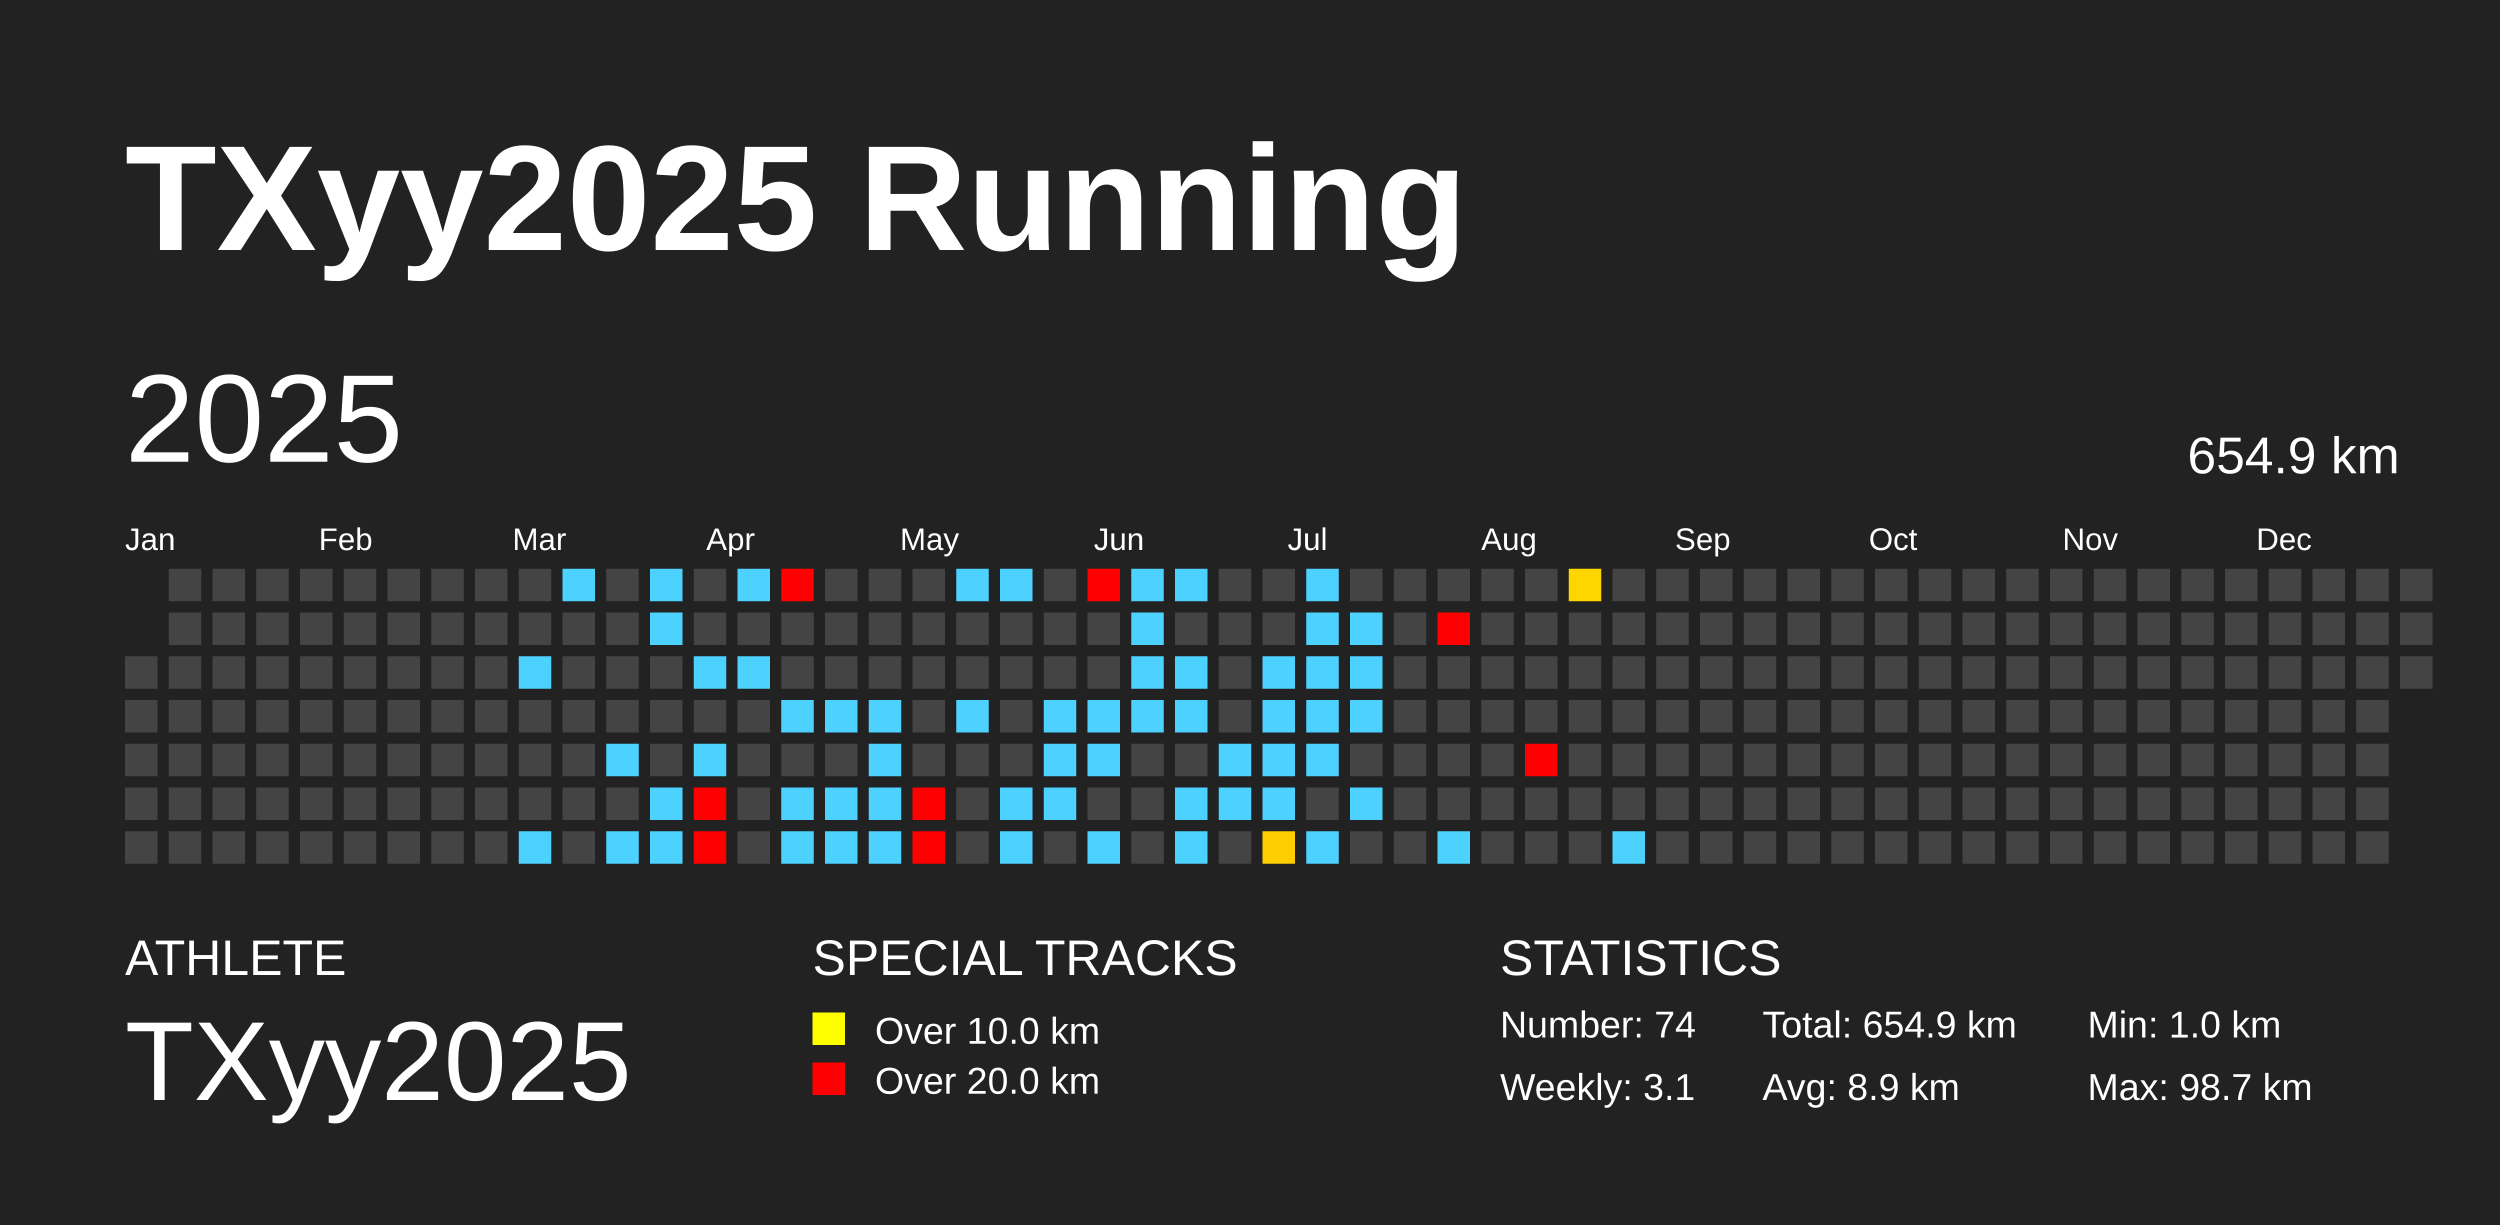
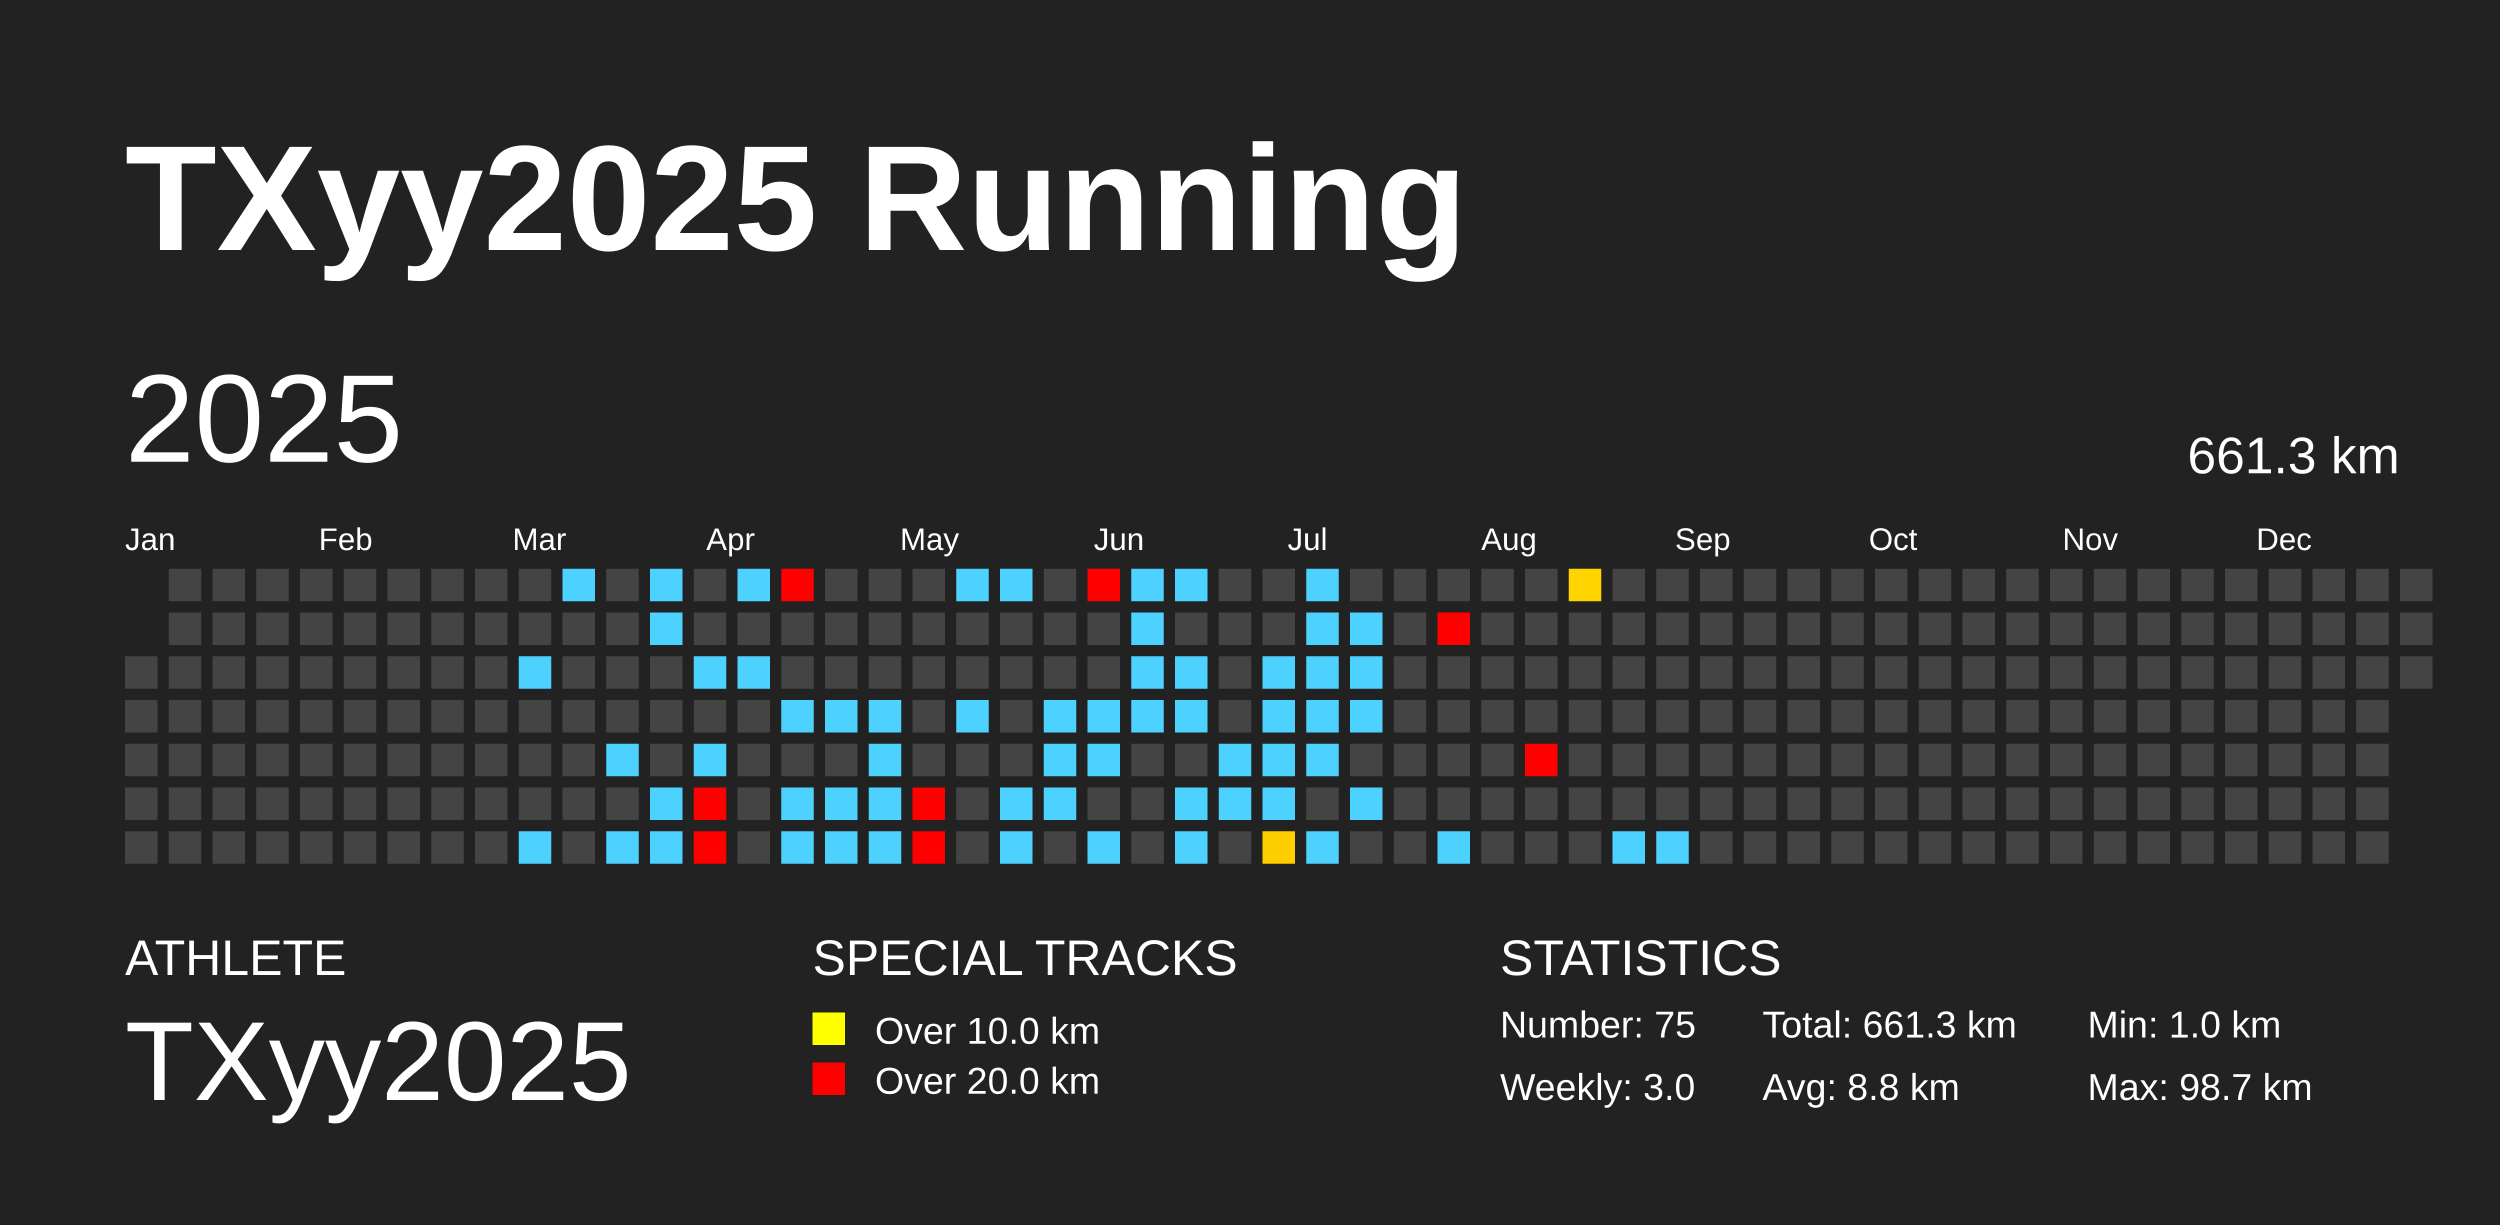
<svg xmlns="http://www.w3.org/2000/svg" baseProfile="full" height="98mm" version="1.1" viewBox="0,0,200,98" width="200mm">
  <defs />
  <rect fill="#222222" height="98" width="200" x="0" y="0" />
  <text fill="#FFFFFF" style="font-size:12px; font-family:Arial; font-weight:bold;" x="10" y="20">TXyy2025 Running</text>
  <text fill="#FFFFFF" style="font-size:4px; font-family:Arial" x="10" y="78">ATHLETE</text>
  <text fill="#FFFFFF" style="font-size:9px; font-family:Arial" x="10" y="88">TXyy2025</text>
  <text fill="#FFFFFF" style="font-size:4px; font-family:Arial" x="65" y="78">SPECIAL TRACKS</text>
  <rect fill="yellow" height="2.6" width="2.6" x="65" y="81" />
  <text fill="#FFFFFF" style="font-size:3px; font-family:Arial" x="70" y="83.5">Over 10.0 km</text>
  <rect fill="red" height="2.6" width="2.6" x="65" y="85" />
  <text fill="#FFFFFF" style="font-size:3px; font-family:Arial" x="70" y="87.5">Over 20.0 km</text>
  <text fill="#FFFFFF" style="font-size:4px; font-family:Arial" x="120" y="78">STATISTICS</text>
-   <text fill="#FFFFFF" style="font-size:3px; font-family:Arial" x="120" y="83">Number: 74</text>
-   <text fill="#FFFFFF" style="font-size:3px; font-family:Arial" x="120" y="88">Weekly: 3.1</text>
-   <text fill="#FFFFFF" style="font-size:3px; font-family:Arial" x="141" y="83">Total: 654.9 km</text>
-   <text fill="#FFFFFF" style="font-size:3px; font-family:Arial" x="141" y="88">Avg: 8.9 km</text>
+   <text fill="#FFFFFF" style="font-size:3px; font-family:Arial" x="120" y="83">Number: 75</text>
+   <text fill="#FFFFFF" style="font-size:3px; font-family:Arial" x="120" y="88">Weekly: 3.0</text>
+   <text fill="#FFFFFF" style="font-size:3px; font-family:Arial" x="141" y="83">Total: 661.3 km</text>
+   <text fill="#FFFFFF" style="font-size:3px; font-family:Arial" x="141" y="88">Avg: 8.8 km</text>
  <text fill="#FFFFFF" style="font-size:3px; font-family:Arial" x="167" y="83">Min: 1.0 km</text>
  <text fill="#FFFFFF" style="font-size:3px; font-family:Arial" x="167" y="88">Max: 98.7 km</text>
  <text dominant-baseline="hanging" fill="#FFFFFF" style="font-size:10.0px; font-family:Arial;" x="10" y="30">2025</text>
-   <text dominant-baseline="hanging" fill="#FFFFFF" style="font-size:4.125px; font-family:Arial;" x="175" y="35">654.9 km</text>
+   <text dominant-baseline="hanging" fill="#FFFFFF" style="font-size:4.125px; font-family:Arial;" x="175" y="35">661.3 km</text>
  <text fill="#FFFFFF" style="font-size:2.5px; font-family:Arial" x="10.0" y="44">Jan</text>
  <text fill="#FFFFFF" style="font-size:2.5px; font-family:Arial" x="25.5" y="44">Feb</text>
  <text fill="#FFFFFF" style="font-size:2.5px; font-family:Arial" x="41.0" y="44">Mar</text>
  <text fill="#FFFFFF" style="font-size:2.5px; font-family:Arial" x="56.5" y="44">Apr</text>
  <text fill="#FFFFFF" style="font-size:2.5px; font-family:Arial" x="72.0" y="44">May</text>
  <text fill="#FFFFFF" style="font-size:2.5px; font-family:Arial" x="87.5" y="44">Jun</text>
  <text fill="#FFFFFF" style="font-size:2.5px; font-family:Arial" x="103.0" y="44">Jul</text>
  <text fill="#FFFFFF" style="font-size:2.5px; font-family:Arial" x="118.5" y="44">Aug</text>
  <text fill="#FFFFFF" style="font-size:2.5px; font-family:Arial" x="134.0" y="44">Sep</text>
  <text fill="#FFFFFF" style="font-size:2.5px; font-family:Arial" x="149.5" y="44">Oct</text>
  <text fill="#FFFFFF" style="font-size:2.5px; font-family:Arial" x="165.0" y="44">Nov</text>
  <text fill="#FFFFFF" style="font-size:2.5px; font-family:Arial" x="180.5" y="44">Dec</text>
  <rect fill="#444444" height="2.6" width="2.6" x="10.0" y="52.5" />
  <rect fill="#444444" height="2.6" width="2.6" x="10.0" y="56.0" />
  <rect fill="#444444" height="2.6" width="2.6" x="10.0" y="59.5" />
  <rect fill="#444444" height="2.6" width="2.6" x="10.0" y="63.0" />
  <rect fill="#444444" height="2.6" width="2.6" x="10.0" y="66.5" />
  <rect fill="#444444" height="2.6" width="2.6" x="13.5" y="45.5" />
  <rect fill="#444444" height="2.6" width="2.6" x="13.5" y="49.0" />
  <rect fill="#444444" height="2.6" width="2.6" x="13.5" y="52.5" />
  <rect fill="#444444" height="2.6" width="2.6" x="13.5" y="56.0" />
  <rect fill="#444444" height="2.6" width="2.6" x="13.5" y="59.5" />
  <rect fill="#444444" height="2.6" width="2.6" x="13.5" y="63.0" />
  <rect fill="#444444" height="2.6" width="2.6" x="13.5" y="66.5" />
  <rect fill="#444444" height="2.6" width="2.6" x="17.0" y="45.5" />
  <rect fill="#444444" height="2.6" width="2.6" x="17.0" y="49.0" />
  <rect fill="#444444" height="2.6" width="2.6" x="17.0" y="52.5" />
  <rect fill="#444444" height="2.6" width="2.6" x="17.0" y="56.0" />
  <rect fill="#444444" height="2.6" width="2.6" x="17.0" y="59.5" />
  <rect fill="#444444" height="2.6" width="2.6" x="17.0" y="63.0" />
  <rect fill="#444444" height="2.6" width="2.6" x="17.0" y="66.5" />
  <rect fill="#444444" height="2.6" width="2.6" x="20.5" y="45.5" />
  <rect fill="#444444" height="2.6" width="2.6" x="20.5" y="49.0" />
  <rect fill="#444444" height="2.6" width="2.6" x="20.5" y="52.5" />
  <rect fill="#444444" height="2.6" width="2.6" x="20.5" y="56.0" />
  <rect fill="#444444" height="2.6" width="2.6" x="20.5" y="59.5" />
  <rect fill="#444444" height="2.6" width="2.6" x="20.5" y="63.0" />
  <rect fill="#444444" height="2.6" width="2.6" x="20.5" y="66.5" />
  <rect fill="#444444" height="2.6" width="2.6" x="24.0" y="45.5" />
  <rect fill="#444444" height="2.6" width="2.6" x="24.0" y="49.0" />
  <rect fill="#444444" height="2.6" width="2.6" x="24.0" y="52.5" />
  <rect fill="#444444" height="2.6" width="2.6" x="24.0" y="56.0" />
  <rect fill="#444444" height="2.6" width="2.6" x="24.0" y="59.5" />
  <rect fill="#444444" height="2.6" width="2.6" x="24.0" y="63.0" />
  <rect fill="#444444" height="2.6" width="2.6" x="24.0" y="66.5" />
  <rect fill="#444444" height="2.6" width="2.6" x="27.5" y="45.5" />
  <rect fill="#444444" height="2.6" width="2.6" x="27.5" y="49.0" />
  <rect fill="#444444" height="2.6" width="2.6" x="27.5" y="52.5" />
  <rect fill="#444444" height="2.6" width="2.6" x="27.5" y="56.0" />
  <rect fill="#444444" height="2.6" width="2.6" x="27.5" y="59.5" />
  <rect fill="#444444" height="2.6" width="2.6" x="27.5" y="63.0" />
  <rect fill="#444444" height="2.6" width="2.6" x="27.5" y="66.5" />
  <rect fill="#444444" height="2.6" width="2.6" x="31.0" y="45.5" />
  <rect fill="#444444" height="2.6" width="2.6" x="31.0" y="49.0" />
  <rect fill="#444444" height="2.6" width="2.6" x="31.0" y="52.5" />
  <rect fill="#444444" height="2.6" width="2.6" x="31.0" y="56.0" />
  <rect fill="#444444" height="2.6" width="2.6" x="31.0" y="59.5" />
  <rect fill="#444444" height="2.6" width="2.6" x="31.0" y="63.0" />
  <rect fill="#444444" height="2.6" width="2.6" x="31.0" y="66.5" />
  <rect fill="#444444" height="2.6" width="2.6" x="34.5" y="45.5" />
  <rect fill="#444444" height="2.6" width="2.6" x="34.5" y="49.0" />
  <rect fill="#444444" height="2.6" width="2.6" x="34.5" y="52.5" />
  <rect fill="#444444" height="2.6" width="2.6" x="34.5" y="56.0" />
  <rect fill="#444444" height="2.6" width="2.6" x="34.5" y="59.5" />
  <rect fill="#444444" height="2.6" width="2.6" x="34.5" y="63.0" />
  <rect fill="#444444" height="2.6" width="2.6" x="34.5" y="66.5" />
  <rect fill="#444444" height="2.6" width="2.6" x="38.0" y="45.5" />
  <rect fill="#444444" height="2.6" width="2.6" x="38.0" y="49.0" />
  <rect fill="#444444" height="2.6" width="2.6" x="38.0" y="52.5" />
  <rect fill="#444444" height="2.6" width="2.6" x="38.0" y="56.0" />
  <rect fill="#444444" height="2.6" width="2.6" x="38.0" y="59.5" />
  <rect fill="#444444" height="2.6" width="2.6" x="38.0" y="63.0" />
  <rect fill="#444444" height="2.6" width="2.6" x="38.0" y="66.5" />
  <rect fill="#444444" height="2.6" width="2.6" x="41.5" y="45.5" />
  <rect fill="#444444" height="2.6" width="2.6" x="41.5" y="49.0" />
  <rect fill="#4dd2ff" height="2.6" width="2.6" x="41.5" y="52.5" />
  <rect fill="#444444" height="2.6" width="2.6" x="41.5" y="56.0" />
  <rect fill="#444444" height="2.6" width="2.6" x="41.5" y="59.5" />
  <rect fill="#444444" height="2.6" width="2.6" x="41.5" y="63.0" />
  <rect fill="#4dd2ff" height="2.6" width="2.6" x="41.5" y="66.5" />
  <rect fill="#4dd2ff" height="2.6" width="2.6" x="45.0" y="45.5" />
  <rect fill="#444444" height="2.6" width="2.6" x="45.0" y="49.0" />
  <rect fill="#444444" height="2.6" width="2.6" x="45.0" y="52.5" />
  <rect fill="#444444" height="2.6" width="2.6" x="45.0" y="56.0" />
  <rect fill="#444444" height="2.6" width="2.6" x="45.0" y="59.5" />
  <rect fill="#444444" height="2.6" width="2.6" x="45.0" y="63.0" />
  <rect fill="#444444" height="2.6" width="2.6" x="45.0" y="66.5" />
  <rect fill="#444444" height="2.6" width="2.6" x="48.5" y="45.5" />
  <rect fill="#444444" height="2.6" width="2.6" x="48.5" y="49.0" />
  <rect fill="#444444" height="2.6" width="2.6" x="48.5" y="52.5" />
  <rect fill="#444444" height="2.6" width="2.6" x="48.5" y="56.0" />
  <rect fill="#4dd2ff" height="2.6" width="2.6" x="48.5" y="59.5" />
  <rect fill="#444444" height="2.6" width="2.6" x="48.5" y="63.0" />
  <rect fill="#4dd2ff" height="2.6" width="2.6" x="48.5" y="66.5" />
  <rect fill="#4dd2ff" height="2.6" width="2.6" x="52.0" y="45.5" />
  <rect fill="#4dd2ff" height="2.6" width="2.6" x="52.0" y="49.0" />
  <rect fill="#444444" height="2.6" width="2.6" x="52.0" y="52.5" />
  <rect fill="#444444" height="2.6" width="2.6" x="52.0" y="56.0" />
  <rect fill="#444444" height="2.6" width="2.6" x="52.0" y="59.5" />
  <rect fill="#4dd2ff" height="2.6" width="2.6" x="52.0" y="63.0" />
  <rect fill="#4dd2ff" height="2.6" width="2.6" x="52.0" y="66.5" />
  <rect fill="#444444" height="2.6" width="2.6" x="55.5" y="45.5" />
  <rect fill="#444444" height="2.6" width="2.6" x="55.5" y="49.0" />
  <rect fill="#4dd2ff" height="2.6" width="2.6" x="55.5" y="52.5" />
  <rect fill="#444444" height="2.6" width="2.6" x="55.5" y="56.0" />
  <rect fill="#4dd2ff" height="2.6" width="2.6" x="55.5" y="59.5" />
  <rect fill="red" height="2.6" width="2.6" x="55.5" y="63.0" />
  <rect fill="red" height="2.6" width="2.6" x="55.5" y="66.5" />
  <rect fill="#4dd2ff" height="2.6" width="2.6" x="59.0" y="45.5" />
  <rect fill="#444444" height="2.6" width="2.6" x="59.0" y="49.0" />
  <rect fill="#4dd2ff" height="2.6" width="2.6" x="59.0" y="52.5" />
  <rect fill="#444444" height="2.6" width="2.6" x="59.0" y="56.0" />
  <rect fill="#444444" height="2.6" width="2.6" x="59.0" y="59.5" />
  <rect fill="#444444" height="2.6" width="2.6" x="59.0" y="63.0" />
  <rect fill="#444444" height="2.6" width="2.6" x="59.0" y="66.5" />
  <rect fill="red" height="2.6" width="2.6" x="62.5" y="45.5" />
  <rect fill="#444444" height="2.6" width="2.6" x="62.5" y="49.0" />
  <rect fill="#444444" height="2.6" width="2.6" x="62.5" y="52.5" />
  <rect fill="#4dd2ff" height="2.6" width="2.6" x="62.5" y="56.0" />
  <rect fill="#444444" height="2.6" width="2.6" x="62.5" y="59.5" />
  <rect fill="#4dd2ff" height="2.6" width="2.6" x="62.5" y="63.0" />
  <rect fill="#4dd2ff" height="2.6" width="2.6" x="62.5" y="66.5" />
  <rect fill="#444444" height="2.6" width="2.6" x="66.0" y="45.5" />
  <rect fill="#444444" height="2.6" width="2.6" x="66.0" y="49.0" />
  <rect fill="#444444" height="2.6" width="2.6" x="66.0" y="52.5" />
  <rect fill="#4dd2ff" height="2.6" width="2.6" x="66.0" y="56.0" />
  <rect fill="#444444" height="2.6" width="2.6" x="66.0" y="59.5" />
  <rect fill="#4dd2ff" height="2.6" width="2.6" x="66.0" y="63.0" />
  <rect fill="#4dd2ff" height="2.6" width="2.6" x="66.0" y="66.5" />
  <rect fill="#444444" height="2.6" width="2.6" x="69.5" y="45.5" />
  <rect fill="#444444" height="2.6" width="2.6" x="69.5" y="49.0" />
  <rect fill="#444444" height="2.6" width="2.6" x="69.5" y="52.5" />
  <rect fill="#4dd2ff" height="2.6" width="2.6" x="69.5" y="56.0" />
  <rect fill="#4dd2ff" height="2.6" width="2.6" x="69.5" y="59.5" />
  <rect fill="#4dd2ff" height="2.6" width="2.6" x="69.5" y="63.0" />
  <rect fill="#4dd2ff" height="2.6" width="2.6" x="69.5" y="66.5" />
  <rect fill="#444444" height="2.6" width="2.6" x="73.0" y="45.5" />
  <rect fill="#444444" height="2.6" width="2.6" x="73.0" y="49.0" />
  <rect fill="#444444" height="2.6" width="2.6" x="73.0" y="52.5" />
  <rect fill="#444444" height="2.6" width="2.6" x="73.0" y="56.0" />
  <rect fill="#444444" height="2.6" width="2.6" x="73.0" y="59.5" />
  <rect fill="red" height="2.6" width="2.6" x="73.0" y="63.0" />
  <rect fill="red" height="2.6" width="2.6" x="73.0" y="66.5" />
  <rect fill="#4dd2ff" height="2.6" width="2.6" x="76.5" y="45.5" />
  <rect fill="#444444" height="2.6" width="2.6" x="76.5" y="49.0" />
  <rect fill="#444444" height="2.6" width="2.6" x="76.5" y="52.5" />
  <rect fill="#4dd2ff" height="2.6" width="2.6" x="76.5" y="56.0" />
  <rect fill="#444444" height="2.6" width="2.6" x="76.5" y="59.5" />
  <rect fill="#444444" height="2.6" width="2.6" x="76.5" y="63.0" />
  <rect fill="#444444" height="2.6" width="2.6" x="76.5" y="66.5" />
  <rect fill="#4dd2ff" height="2.6" width="2.6" x="80.0" y="45.5" />
  <rect fill="#444444" height="2.6" width="2.6" x="80.0" y="49.0" />
  <rect fill="#444444" height="2.6" width="2.6" x="80.0" y="52.5" />
  <rect fill="#444444" height="2.6" width="2.6" x="80.0" y="56.0" />
  <rect fill="#444444" height="2.6" width="2.6" x="80.0" y="59.5" />
  <rect fill="#4dd2ff" height="2.6" width="2.6" x="80.0" y="63.0" />
  <rect fill="#4dd2ff" height="2.6" width="2.6" x="80.0" y="66.5" />
  <rect fill="#444444" height="2.6" width="2.6" x="83.5" y="45.5" />
  <rect fill="#444444" height="2.6" width="2.6" x="83.5" y="49.0" />
  <rect fill="#444444" height="2.6" width="2.6" x="83.5" y="52.5" />
  <rect fill="#4dd2ff" height="2.6" width="2.6" x="83.5" y="56.0" />
  <rect fill="#4dd2ff" height="2.6" width="2.6" x="83.5" y="59.5" />
  <rect fill="#4dd2ff" height="2.6" width="2.6" x="83.5" y="63.0" />
  <rect fill="#444444" height="2.6" width="2.6" x="83.5" y="66.5" />
  <rect fill="red" height="2.6" width="2.6" x="87.0" y="45.5" />
  <rect fill="#444444" height="2.6" width="2.6" x="87.0" y="49.0" />
  <rect fill="#444444" height="2.6" width="2.6" x="87.0" y="52.5" />
  <rect fill="#4dd2ff" height="2.6" width="2.6" x="87.0" y="56.0" />
  <rect fill="#4dd2ff" height="2.6" width="2.6" x="87.0" y="59.5" />
  <rect fill="#444444" height="2.6" width="2.6" x="87.0" y="63.0" />
  <rect fill="#4dd2ff" height="2.6" width="2.6" x="87.0" y="66.5" />
  <rect fill="#4dd2ff" height="2.6" width="2.6" x="90.5" y="45.5" />
  <rect fill="#4dd2ff" height="2.6" width="2.6" x="90.5" y="49.0" />
  <rect fill="#4dd2ff" height="2.6" width="2.6" x="90.5" y="52.5" />
  <rect fill="#4dd2ff" height="2.6" width="2.6" x="90.5" y="56.0" />
  <rect fill="#444444" height="2.6" width="2.6" x="90.5" y="59.5" />
  <rect fill="#444444" height="2.6" width="2.6" x="90.5" y="63.0" />
  <rect fill="#444444" height="2.6" width="2.6" x="90.5" y="66.5" />
  <rect fill="#4dd2ff" height="2.6" width="2.6" x="94.0" y="45.5" />
  <rect fill="#444444" height="2.6" width="2.6" x="94.0" y="49.0" />
  <rect fill="#4dd2ff" height="2.6" width="2.6" x="94.0" y="52.5" />
  <rect fill="#4dd2ff" height="2.6" width="2.6" x="94.0" y="56.0" />
  <rect fill="#444444" height="2.6" width="2.6" x="94.0" y="59.5" />
  <rect fill="#4dd2ff" height="2.6" width="2.6" x="94.0" y="63.0" />
  <rect fill="#4dd2ff" height="2.6" width="2.6" x="94.0" y="66.5" />
  <rect fill="#444444" height="2.6" width="2.6" x="97.5" y="45.5" />
  <rect fill="#444444" height="2.6" width="2.6" x="97.5" y="49.0" />
  <rect fill="#444444" height="2.6" width="2.6" x="97.5" y="52.5" />
  <rect fill="#444444" height="2.6" width="2.6" x="97.5" y="56.0" />
  <rect fill="#4dd2ff" height="2.6" width="2.6" x="97.5" y="59.5" />
  <rect fill="#4dd2ff" height="2.6" width="2.6" x="97.5" y="63.0" />
  <rect fill="#444444" height="2.6" width="2.6" x="97.5" y="66.5" />
  <rect fill="#444444" height="2.6" width="2.6" x="101.0" y="45.5" />
  <rect fill="#444444" height="2.6" width="2.6" x="101.0" y="49.0" />
  <rect fill="#4dd2ff" height="2.6" width="2.6" x="101.0" y="52.5" />
  <rect fill="#4dd2ff" height="2.6" width="2.6" x="101.0" y="56.0" />
  <rect fill="#4dd2ff" height="2.6" width="2.6" x="101.0" y="59.5" />
  <rect fill="#4dd2ff" height="2.6" width="2.6" x="101.0" y="63.0" />
  <rect fill="#ffce00" height="2.6" width="2.6" x="101.0" y="66.5" />
  <rect fill="#4dd2ff" height="2.6" width="2.6" x="104.5" y="45.5" />
  <rect fill="#4dd2ff" height="2.6" width="2.6" x="104.5" y="49.0" />
  <rect fill="#4dd2ff" height="2.6" width="2.6" x="104.5" y="52.5" />
  <rect fill="#4dd2ff" height="2.6" width="2.6" x="104.5" y="56.0" />
  <rect fill="#4dd2ff" height="2.6" width="2.6" x="104.5" y="59.5" />
  <rect fill="#444444" height="2.6" width="2.6" x="104.5" y="63.0" />
  <rect fill="#4dd2ff" height="2.6" width="2.6" x="104.5" y="66.5" />
  <rect fill="#444444" height="2.6" width="2.6" x="108.0" y="45.5" />
  <rect fill="#4dd2ff" height="2.6" width="2.6" x="108.0" y="49.0" />
  <rect fill="#4dd2ff" height="2.6" width="2.6" x="108.0" y="52.5" />
  <rect fill="#4dd2ff" height="2.6" width="2.6" x="108.0" y="56.0" />
  <rect fill="#444444" height="2.6" width="2.6" x="108.0" y="59.5" />
  <rect fill="#4dd2ff" height="2.6" width="2.6" x="108.0" y="63.0" />
  <rect fill="#444444" height="2.6" width="2.6" x="108.0" y="66.5" />
  <rect fill="#444444" height="2.6" width="2.6" x="111.5" y="45.5" />
  <rect fill="#444444" height="2.6" width="2.6" x="111.5" y="49.0" />
  <rect fill="#444444" height="2.6" width="2.6" x="111.5" y="52.5" />
  <rect fill="#444444" height="2.6" width="2.6" x="111.5" y="56.0" />
  <rect fill="#444444" height="2.6" width="2.6" x="111.5" y="59.5" />
  <rect fill="#444444" height="2.6" width="2.6" x="111.5" y="63.0" />
  <rect fill="#444444" height="2.6" width="2.6" x="111.5" y="66.5" />
  <rect fill="#444444" height="2.6" width="2.6" x="115.0" y="45.5" />
  <rect fill="red" height="2.6" width="2.6" x="115.0" y="49.0" />
  <rect fill="#444444" height="2.6" width="2.6" x="115.0" y="52.5" />
  <rect fill="#444444" height="2.6" width="2.6" x="115.0" y="56.0" />
  <rect fill="#444444" height="2.6" width="2.6" x="115.0" y="59.5" />
  <rect fill="#444444" height="2.6" width="2.6" x="115.0" y="63.0" />
  <rect fill="#4dd2ff" height="2.6" width="2.6" x="115.0" y="66.5" />
  <rect fill="#444444" height="2.6" width="2.6" x="118.5" y="45.5" />
  <rect fill="#444444" height="2.6" width="2.6" x="118.5" y="49.0" />
  <rect fill="#444444" height="2.6" width="2.6" x="118.5" y="52.5" />
  <rect fill="#444444" height="2.6" width="2.6" x="118.5" y="56.0" />
  <rect fill="#444444" height="2.6" width="2.6" x="118.5" y="59.5" />
  <rect fill="#444444" height="2.6" width="2.6" x="118.5" y="63.0" />
  <rect fill="#444444" height="2.6" width="2.6" x="118.5" y="66.5" />
  <rect fill="#444444" height="2.6" width="2.6" x="122.0" y="45.5" />
  <rect fill="#444444" height="2.6" width="2.6" x="122.0" y="49.0" />
  <rect fill="#444444" height="2.6" width="2.6" x="122.0" y="52.5" />
  <rect fill="#444444" height="2.6" width="2.6" x="122.0" y="56.0" />
  <rect fill="red" height="2.6" width="2.6" x="122.0" y="59.5" />
  <rect fill="#444444" height="2.6" width="2.6" x="122.0" y="63.0" />
  <rect fill="#444444" height="2.6" width="2.6" x="122.0" y="66.5" />
  <rect fill="#ffd500" height="2.6" width="2.6" x="125.5" y="45.5" />
  <rect fill="#444444" height="2.6" width="2.6" x="125.5" y="49.0" />
  <rect fill="#444444" height="2.6" width="2.6" x="125.5" y="52.5" />
  <rect fill="#444444" height="2.6" width="2.6" x="125.5" y="56.0" />
  <rect fill="#444444" height="2.6" width="2.6" x="125.5" y="59.5" />
  <rect fill="#444444" height="2.6" width="2.6" x="125.5" y="63.0" />
  <rect fill="#444444" height="2.6" width="2.6" x="125.5" y="66.5" />
  <rect fill="#444444" height="2.6" width="2.6" x="129.0" y="45.5" />
  <rect fill="#444444" height="2.6" width="2.6" x="129.0" y="49.0" />
  <rect fill="#444444" height="2.6" width="2.6" x="129.0" y="52.5" />
  <rect fill="#444444" height="2.6" width="2.6" x="129.0" y="56.0" />
  <rect fill="#444444" height="2.6" width="2.6" x="129.0" y="59.5" />
  <rect fill="#444444" height="2.6" width="2.6" x="129.0" y="63.0" />
  <rect fill="#4dd2ff" height="2.6" width="2.6" x="129.0" y="66.5" />
  <rect fill="#444444" height="2.6" width="2.6" x="132.5" y="45.5" />
  <rect fill="#444444" height="2.6" width="2.6" x="132.5" y="49.0" />
  <rect fill="#444444" height="2.6" width="2.6" x="132.5" y="52.5" />
  <rect fill="#444444" height="2.6" width="2.6" x="132.5" y="56.0" />
  <rect fill="#444444" height="2.6" width="2.6" x="132.5" y="59.5" />
  <rect fill="#444444" height="2.6" width="2.6" x="132.5" y="63.0" />
-   <rect fill="#444444" height="2.6" width="2.6" x="132.5" y="66.5" />
+   <rect fill="#4dd2ff" height="2.6" width="2.6" x="132.5" y="66.5" />
  <rect fill="#444444" height="2.6" width="2.6" x="136.0" y="45.5" />
  <rect fill="#444444" height="2.6" width="2.6" x="136.0" y="49.0" />
  <rect fill="#444444" height="2.6" width="2.6" x="136.0" y="52.5" />
  <rect fill="#444444" height="2.6" width="2.6" x="136.0" y="56.0" />
  <rect fill="#444444" height="2.6" width="2.6" x="136.0" y="59.5" />
  <rect fill="#444444" height="2.6" width="2.6" x="136.0" y="63.0" />
  <rect fill="#444444" height="2.6" width="2.6" x="136.0" y="66.5" />
  <rect fill="#444444" height="2.6" width="2.6" x="139.5" y="45.5" />
  <rect fill="#444444" height="2.6" width="2.6" x="139.5" y="49.0" />
  <rect fill="#444444" height="2.6" width="2.6" x="139.5" y="52.5" />
  <rect fill="#444444" height="2.6" width="2.6" x="139.5" y="56.0" />
  <rect fill="#444444" height="2.6" width="2.6" x="139.5" y="59.5" />
  <rect fill="#444444" height="2.6" width="2.6" x="139.5" y="63.0" />
  <rect fill="#444444" height="2.6" width="2.6" x="139.5" y="66.5" />
  <rect fill="#444444" height="2.6" width="2.6" x="143.0" y="45.5" />
  <rect fill="#444444" height="2.6" width="2.6" x="143.0" y="49.0" />
  <rect fill="#444444" height="2.6" width="2.6" x="143.0" y="52.5" />
  <rect fill="#444444" height="2.6" width="2.6" x="143.0" y="56.0" />
  <rect fill="#444444" height="2.6" width="2.6" x="143.0" y="59.5" />
  <rect fill="#444444" height="2.6" width="2.6" x="143.0" y="63.0" />
  <rect fill="#444444" height="2.6" width="2.6" x="143.0" y="66.5" />
  <rect fill="#444444" height="2.6" width="2.6" x="146.5" y="45.5" />
  <rect fill="#444444" height="2.6" width="2.6" x="146.5" y="49.0" />
  <rect fill="#444444" height="2.6" width="2.6" x="146.5" y="52.5" />
  <rect fill="#444444" height="2.6" width="2.6" x="146.5" y="56.0" />
  <rect fill="#444444" height="2.6" width="2.6" x="146.5" y="59.5" />
  <rect fill="#444444" height="2.6" width="2.6" x="146.5" y="63.0" />
  <rect fill="#444444" height="2.6" width="2.6" x="146.5" y="66.5" />
  <rect fill="#444444" height="2.6" width="2.6" x="150.0" y="45.5" />
  <rect fill="#444444" height="2.6" width="2.6" x="150.0" y="49.0" />
  <rect fill="#444444" height="2.6" width="2.6" x="150.0" y="52.5" />
  <rect fill="#444444" height="2.6" width="2.6" x="150.0" y="56.0" />
  <rect fill="#444444" height="2.6" width="2.6" x="150.0" y="59.5" />
  <rect fill="#444444" height="2.6" width="2.6" x="150.0" y="63.0" />
  <rect fill="#444444" height="2.6" width="2.6" x="150.0" y="66.5" />
  <rect fill="#444444" height="2.6" width="2.6" x="153.5" y="45.5" />
  <rect fill="#444444" height="2.6" width="2.6" x="153.5" y="49.0" />
  <rect fill="#444444" height="2.6" width="2.6" x="153.5" y="52.5" />
  <rect fill="#444444" height="2.6" width="2.6" x="153.5" y="56.0" />
  <rect fill="#444444" height="2.6" width="2.6" x="153.5" y="59.5" />
  <rect fill="#444444" height="2.6" width="2.6" x="153.5" y="63.0" />
  <rect fill="#444444" height="2.6" width="2.6" x="153.5" y="66.5" />
  <rect fill="#444444" height="2.6" width="2.6" x="157.0" y="45.5" />
  <rect fill="#444444" height="2.6" width="2.6" x="157.0" y="49.0" />
  <rect fill="#444444" height="2.6" width="2.6" x="157.0" y="52.5" />
  <rect fill="#444444" height="2.6" width="2.6" x="157.0" y="56.0" />
  <rect fill="#444444" height="2.6" width="2.6" x="157.0" y="59.5" />
  <rect fill="#444444" height="2.6" width="2.6" x="157.0" y="63.0" />
  <rect fill="#444444" height="2.6" width="2.6" x="157.0" y="66.5" />
  <rect fill="#444444" height="2.6" width="2.6" x="160.5" y="45.5" />
  <rect fill="#444444" height="2.6" width="2.6" x="160.5" y="49.0" />
  <rect fill="#444444" height="2.6" width="2.6" x="160.5" y="52.5" />
  <rect fill="#444444" height="2.6" width="2.6" x="160.5" y="56.0" />
  <rect fill="#444444" height="2.6" width="2.6" x="160.5" y="59.5" />
  <rect fill="#444444" height="2.6" width="2.6" x="160.5" y="63.0" />
  <rect fill="#444444" height="2.6" width="2.6" x="160.5" y="66.5" />
  <rect fill="#444444" height="2.6" width="2.6" x="164.0" y="45.5" />
  <rect fill="#444444" height="2.6" width="2.6" x="164.0" y="49.0" />
  <rect fill="#444444" height="2.6" width="2.6" x="164.0" y="52.5" />
  <rect fill="#444444" height="2.6" width="2.6" x="164.0" y="56.0" />
  <rect fill="#444444" height="2.6" width="2.6" x="164.0" y="59.5" />
  <rect fill="#444444" height="2.6" width="2.6" x="164.0" y="63.0" />
  <rect fill="#444444" height="2.6" width="2.6" x="164.0" y="66.5" />
  <rect fill="#444444" height="2.6" width="2.6" x="167.5" y="45.5" />
  <rect fill="#444444" height="2.6" width="2.6" x="167.5" y="49.0" />
  <rect fill="#444444" height="2.6" width="2.6" x="167.5" y="52.5" />
  <rect fill="#444444" height="2.6" width="2.6" x="167.5" y="56.0" />
  <rect fill="#444444" height="2.6" width="2.6" x="167.5" y="59.5" />
  <rect fill="#444444" height="2.6" width="2.6" x="167.5" y="63.0" />
  <rect fill="#444444" height="2.6" width="2.6" x="167.5" y="66.5" />
  <rect fill="#444444" height="2.6" width="2.6" x="171.0" y="45.5" />
  <rect fill="#444444" height="2.6" width="2.6" x="171.0" y="49.0" />
  <rect fill="#444444" height="2.6" width="2.6" x="171.0" y="52.5" />
  <rect fill="#444444" height="2.6" width="2.6" x="171.0" y="56.0" />
  <rect fill="#444444" height="2.6" width="2.6" x="171.0" y="59.5" />
  <rect fill="#444444" height="2.6" width="2.6" x="171.0" y="63.0" />
  <rect fill="#444444" height="2.6" width="2.6" x="171.0" y="66.5" />
  <rect fill="#444444" height="2.6" width="2.6" x="174.5" y="45.5" />
  <rect fill="#444444" height="2.6" width="2.6" x="174.5" y="49.0" />
  <rect fill="#444444" height="2.6" width="2.6" x="174.5" y="52.5" />
  <rect fill="#444444" height="2.6" width="2.6" x="174.5" y="56.0" />
  <rect fill="#444444" height="2.6" width="2.6" x="174.5" y="59.5" />
  <rect fill="#444444" height="2.6" width="2.6" x="174.5" y="63.0" />
  <rect fill="#444444" height="2.6" width="2.6" x="174.5" y="66.5" />
  <rect fill="#444444" height="2.6" width="2.6" x="178.0" y="45.5" />
  <rect fill="#444444" height="2.6" width="2.6" x="178.0" y="49.0" />
  <rect fill="#444444" height="2.6" width="2.6" x="178.0" y="52.5" />
  <rect fill="#444444" height="2.6" width="2.6" x="178.0" y="56.0" />
  <rect fill="#444444" height="2.6" width="2.6" x="178.0" y="59.5" />
  <rect fill="#444444" height="2.6" width="2.6" x="178.0" y="63.0" />
  <rect fill="#444444" height="2.6" width="2.6" x="178.0" y="66.5" />
  <rect fill="#444444" height="2.6" width="2.6" x="181.5" y="45.5" />
  <rect fill="#444444" height="2.6" width="2.6" x="181.5" y="49.0" />
  <rect fill="#444444" height="2.6" width="2.6" x="181.5" y="52.5" />
  <rect fill="#444444" height="2.6" width="2.6" x="181.5" y="56.0" />
  <rect fill="#444444" height="2.6" width="2.6" x="181.5" y="59.5" />
  <rect fill="#444444" height="2.6" width="2.6" x="181.5" y="63.0" />
  <rect fill="#444444" height="2.6" width="2.6" x="181.5" y="66.5" />
  <rect fill="#444444" height="2.6" width="2.6" x="185.0" y="45.5" />
  <rect fill="#444444" height="2.6" width="2.6" x="185.0" y="49.0" />
  <rect fill="#444444" height="2.6" width="2.6" x="185.0" y="52.5" />
  <rect fill="#444444" height="2.6" width="2.6" x="185.0" y="56.0" />
  <rect fill="#444444" height="2.6" width="2.6" x="185.0" y="59.5" />
  <rect fill="#444444" height="2.6" width="2.6" x="185.0" y="63.0" />
  <rect fill="#444444" height="2.6" width="2.6" x="185.0" y="66.5" />
  <rect fill="#444444" height="2.6" width="2.6" x="188.5" y="45.5" />
  <rect fill="#444444" height="2.6" width="2.6" x="188.5" y="49.0" />
  <rect fill="#444444" height="2.6" width="2.6" x="188.5" y="52.5" />
  <rect fill="#444444" height="2.6" width="2.6" x="188.5" y="56.0" />
  <rect fill="#444444" height="2.6" width="2.6" x="188.5" y="59.5" />
  <rect fill="#444444" height="2.6" width="2.6" x="188.5" y="63.0" />
  <rect fill="#444444" height="2.6" width="2.6" x="188.5" y="66.5" />
  <rect fill="#444444" height="2.6" width="2.6" x="192.0" y="45.5" />
  <rect fill="#444444" height="2.6" width="2.6" x="192.0" y="49.0" />
  <rect fill="#444444" height="2.6" width="2.6" x="192.0" y="52.5" />
</svg>
